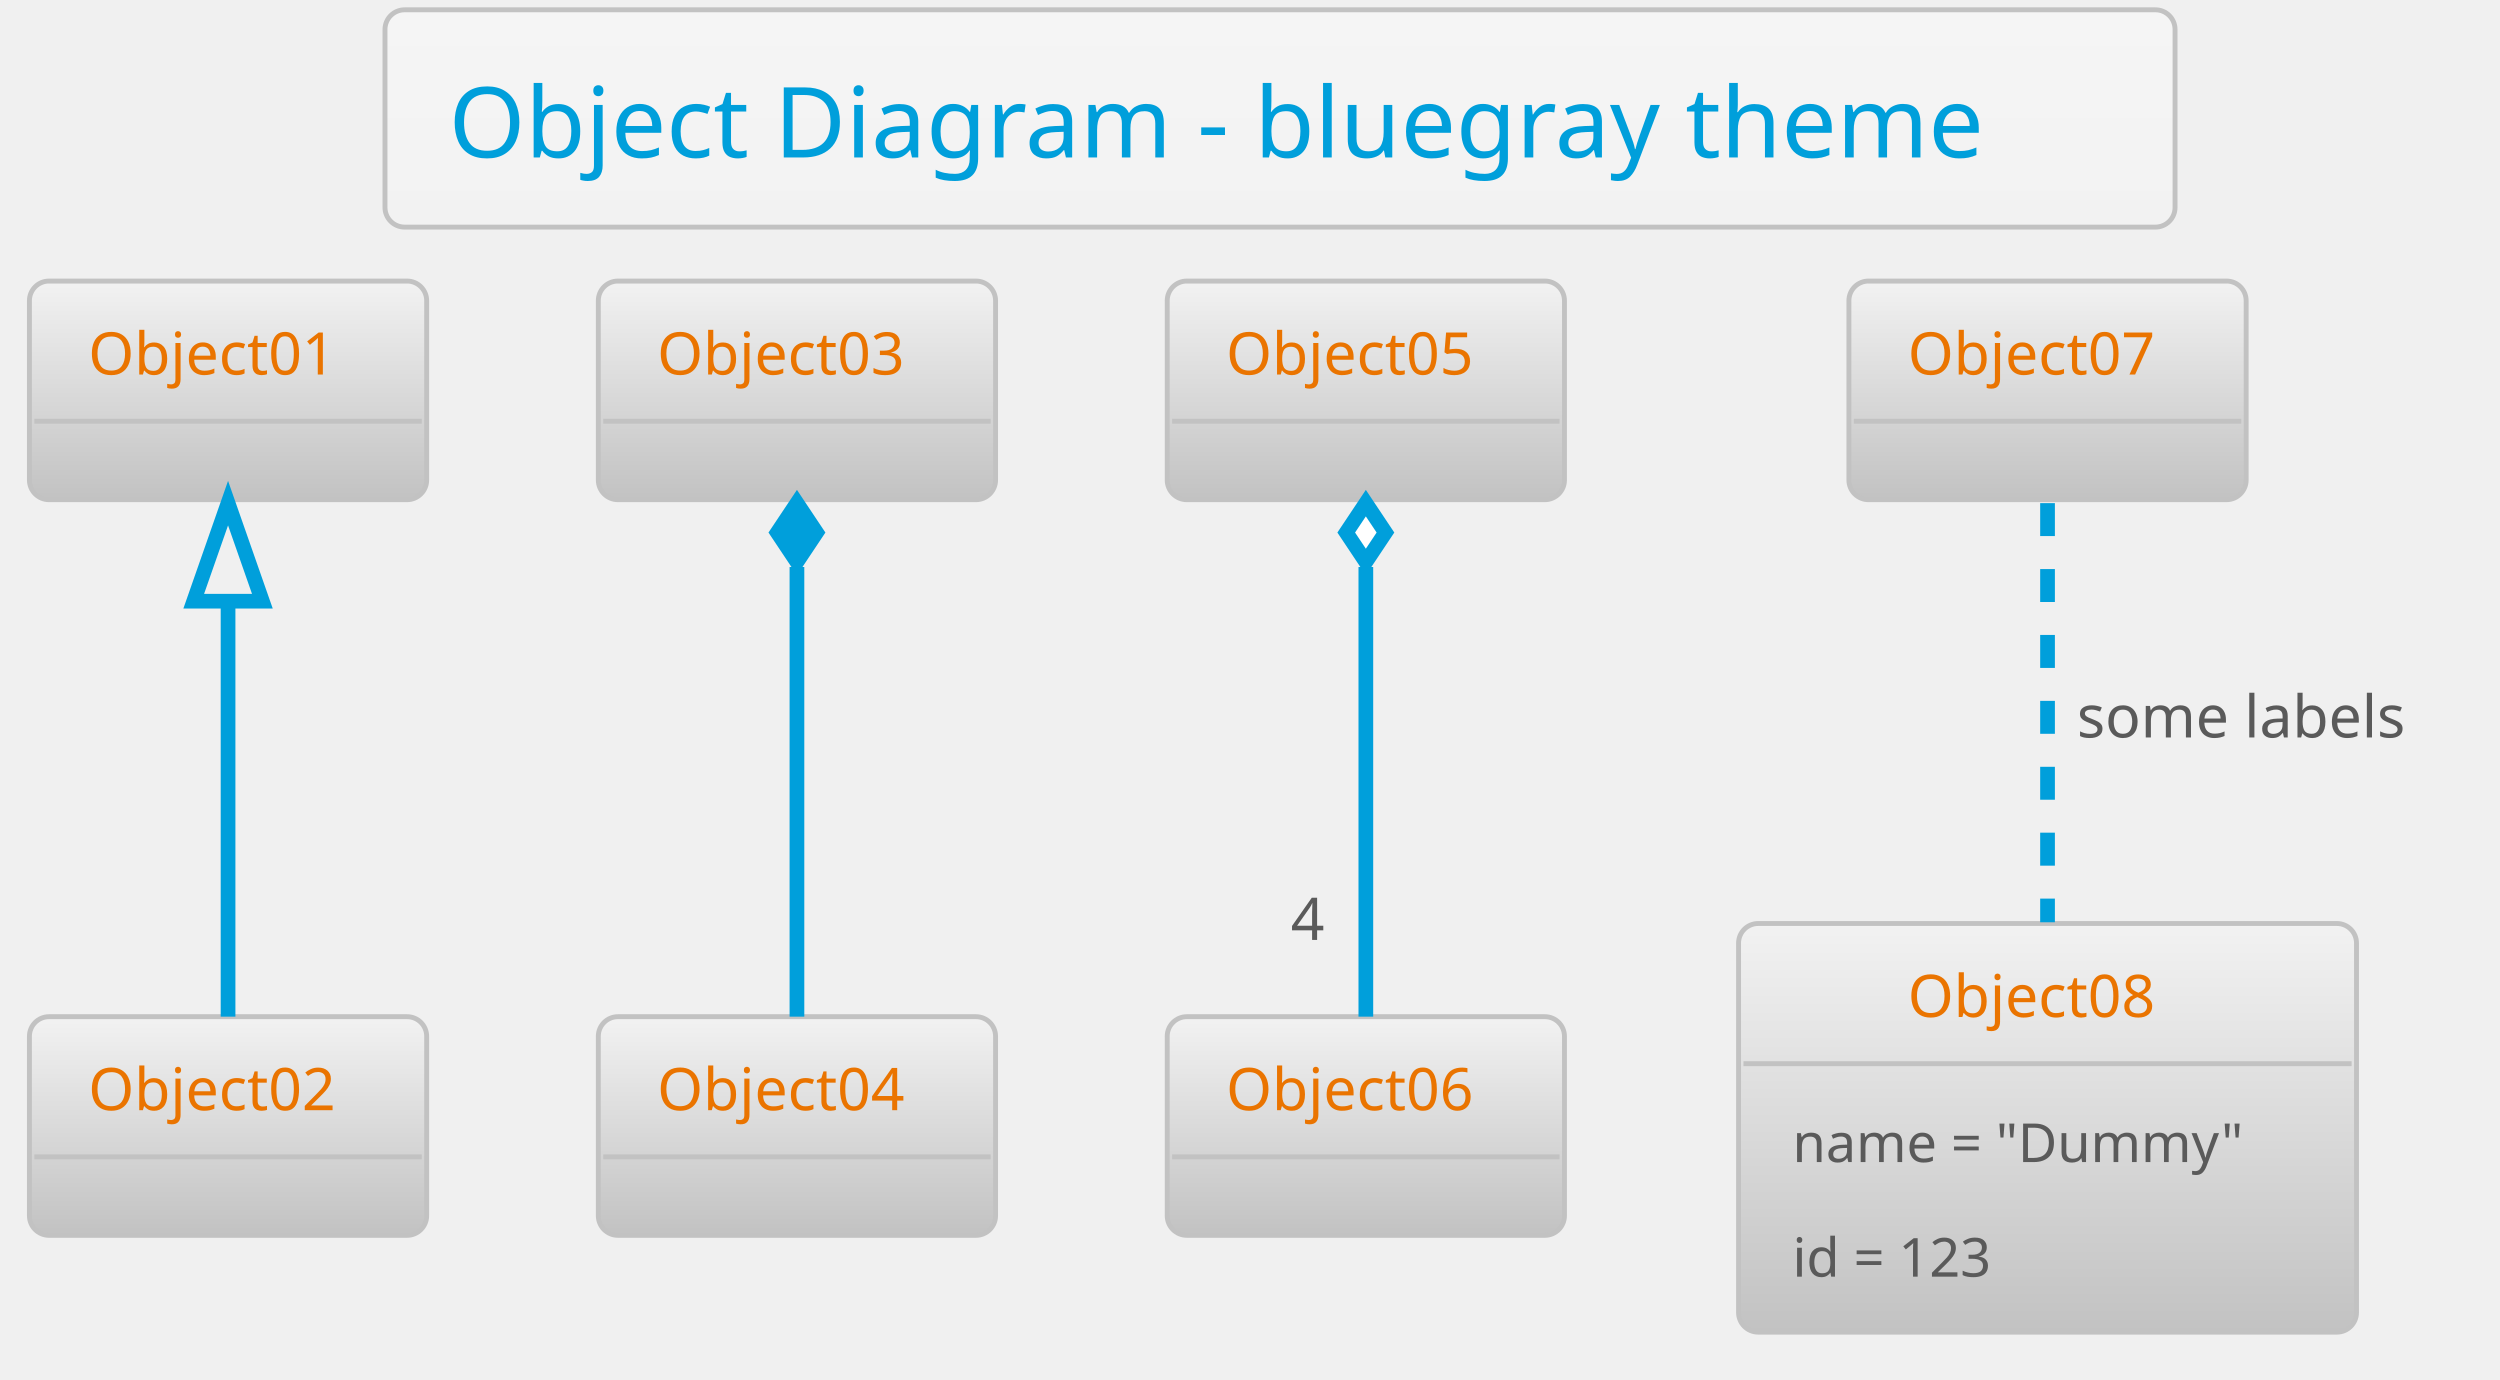
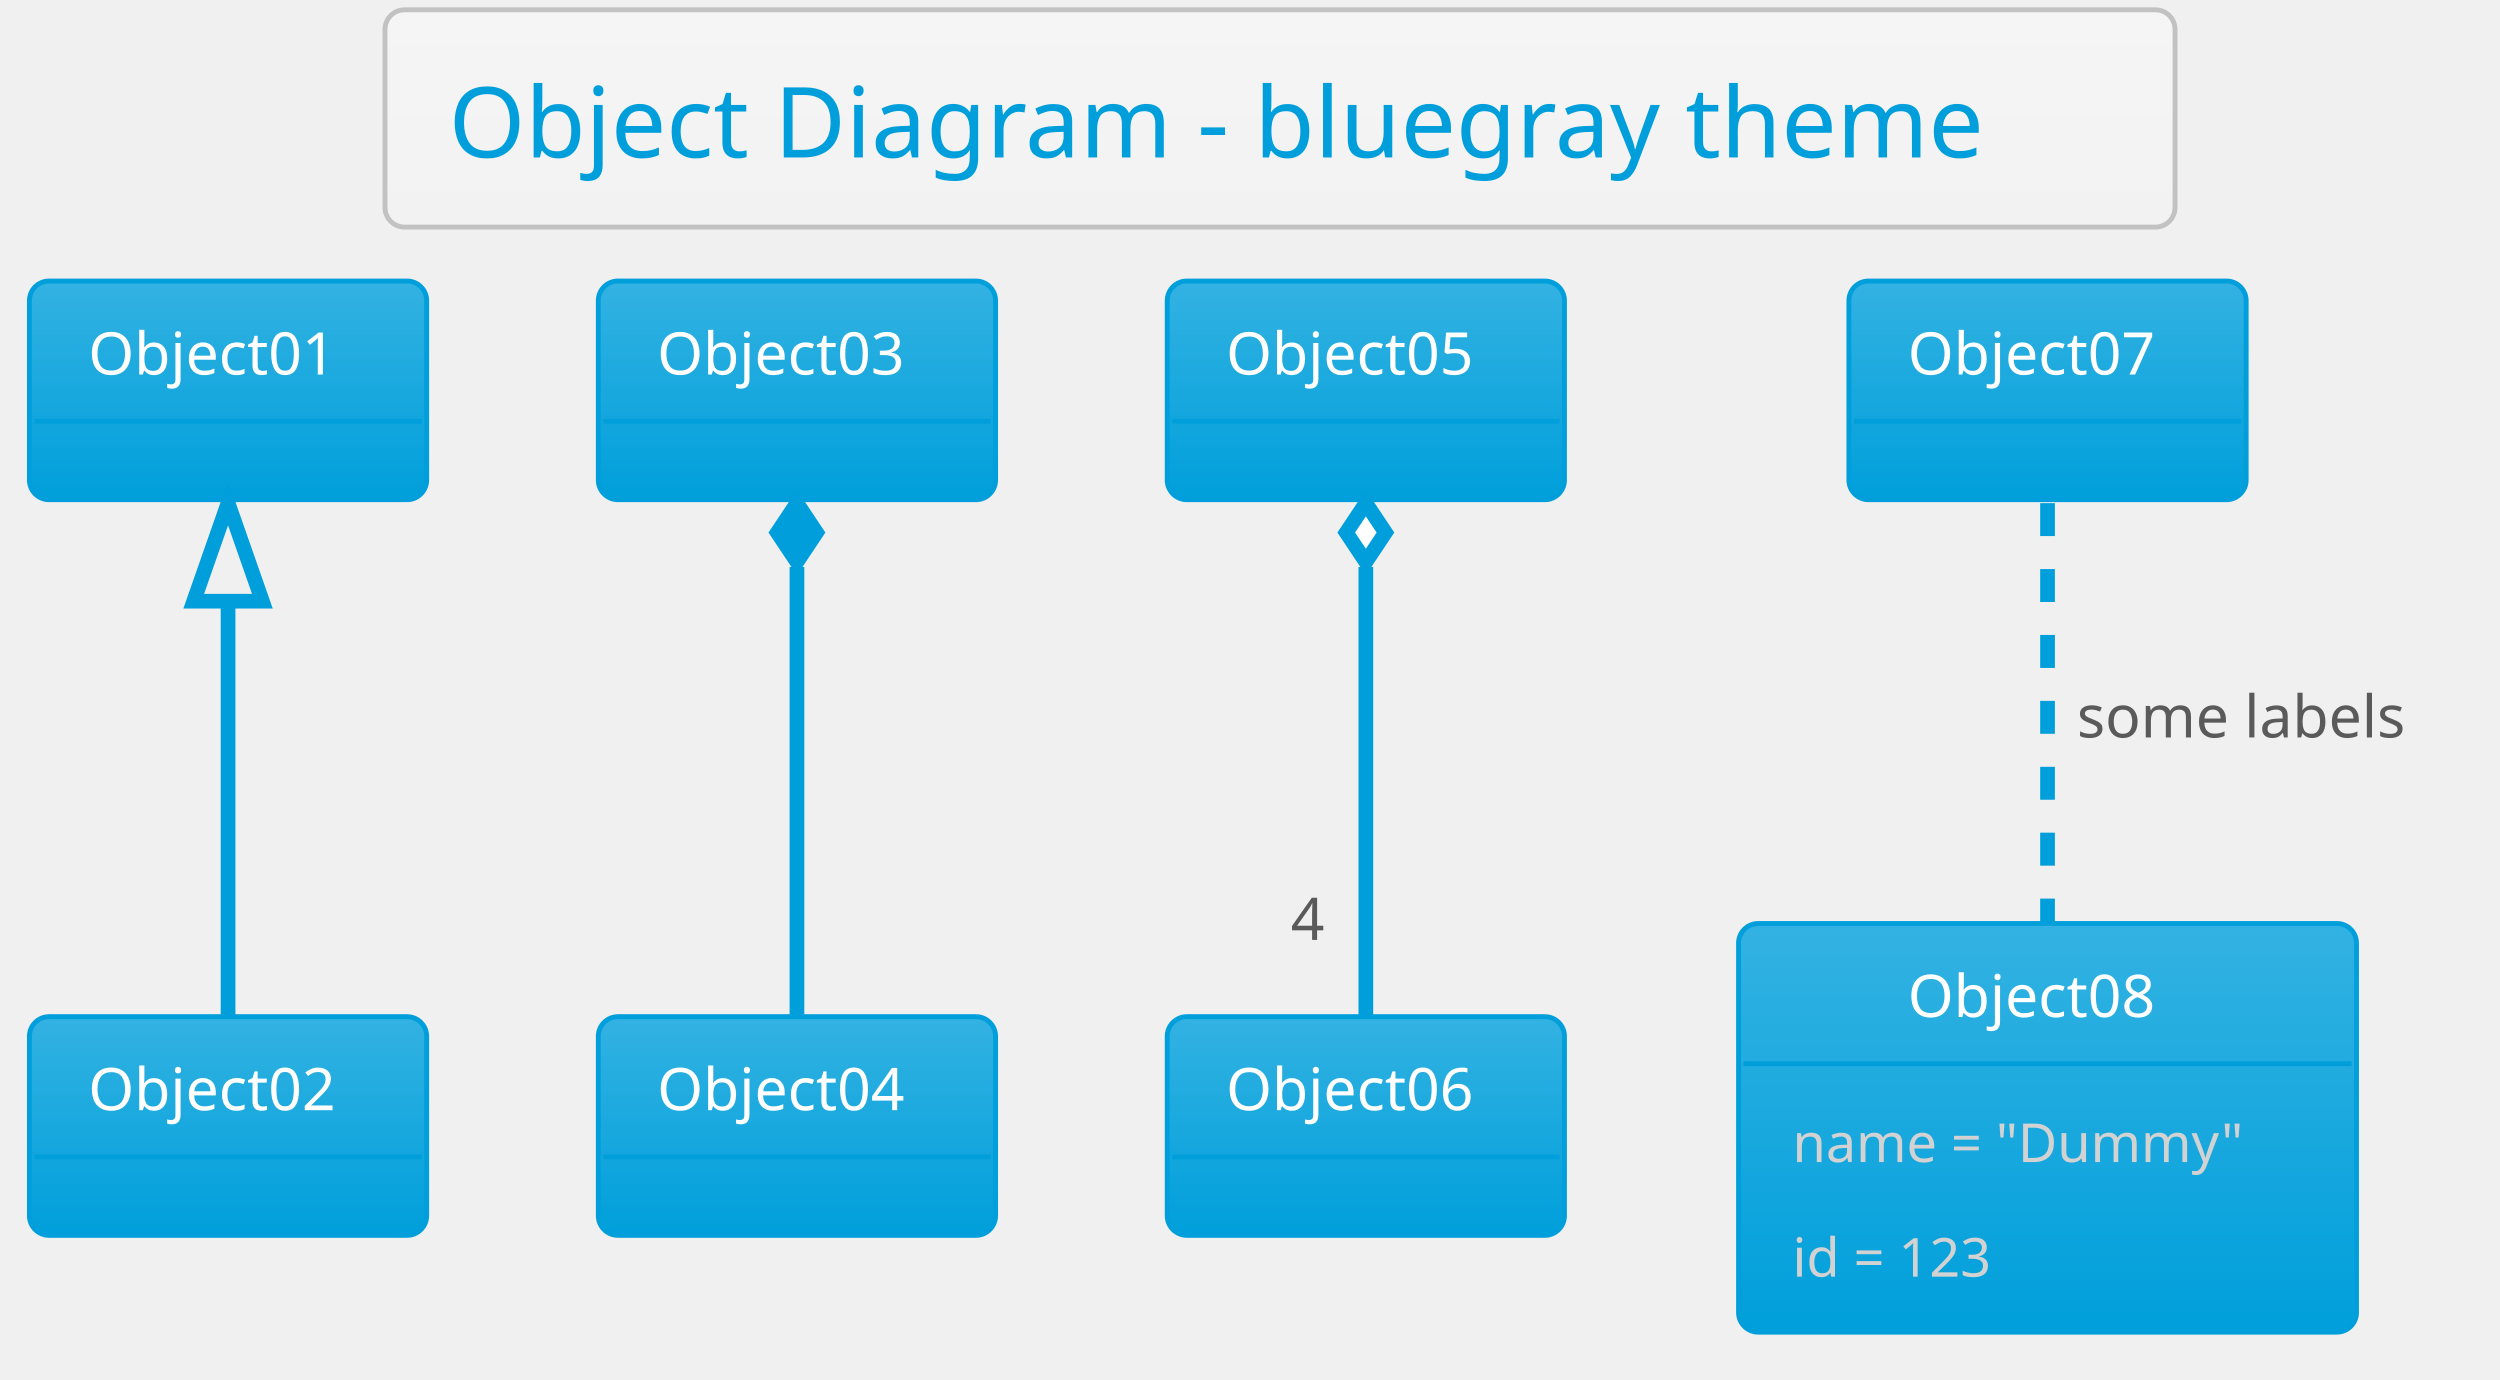
<svg xmlns="http://www.w3.org/2000/svg" contentScriptType="application/ecmascript" contentStyleType="text/css" height="293.75px" preserveAspectRatio="none" style="width:531px;height:293px;" version="1.1" viewBox="0 0 531 293" width="531.25px" zoomAndPan="magnify">
  <defs>
-     <linearGradient id="gt87okeqlw5cl0" x1="50%" x2="50%" y1="0%" y2="100%">
+     <linearGradient id="g1rbg849zncs830" x1="50%" x2="50%" y1="0%" y2="100%">
      <stop offset="0%" stop-color="#F5F5F5" />
      <stop offset="100%" stop-color="#F2F2F2" />
    </linearGradient>
-     <linearGradient id="gt87okeqlw5cl1" x1="50%" x2="50%" y1="0%" y2="100%">
-       <stop offset="0%" stop-color="#F2F2F2" />
-       <stop offset="100%" stop-color="#C2C2C2" />
+     <linearGradient id="g1rbg849zncs831" x1="50%" x2="50%" y1="0%" y2="100%">
+       <stop offset="0%" stop-color="#33B2E2" />
+       <stop offset="100%" stop-color="#009FDB" />
    </linearGradient>
  </defs>
  <g>
-     <rect fill="url(#gt87okeqlw5cl0)" height="46.153" rx="4.167" ry="4.167" style="stroke: #C2C2C2; stroke-width: 1.042;" width="380.208" x="81.771" y="2.083" />
+     <rect fill="url(#g1rbg849zncs830)" height="46.153" rx="4.167" ry="4.167" style="stroke: #C2C2C2; stroke-width: 1.042;" width="380.208" x="81.771" y="2.083" />
    <text fill="#009FDB" font-family="Verdana" font-size="20.833" lengthAdjust="spacingAndGlyphs" textLength="353.125" x="95.312" y="33.445">Object Diagram - bluegray theme</text>
-     <rect fill="url(#gt87okeqlw5cl1)" height="46.442" rx="4.167" ry="4.167" style="stroke: #C2C2C2; stroke-width: 1.042;" width="84.375" x="6.25" y="59.694" />
-     <text fill="#EA7400" font-family="Verdana" font-size="12.5" lengthAdjust="spacingAndGlyphs" textLength="59.375" x="18.75" y="79.553">Object01</text>
-     <line style="stroke: #C2C2C2; stroke-width: 1.042;" x1="7.292" x2="89.583" y1="89.469" y2="89.469" />
-     <rect fill="url(#gt87okeqlw5cl1)" height="46.442" rx="4.167" ry="4.167" style="stroke: #C2C2C2; stroke-width: 1.042;" width="84.375" x="6.25" y="215.944" />
-     <text fill="#EA7400" font-family="Verdana" font-size="12.5" lengthAdjust="spacingAndGlyphs" textLength="59.375" x="18.75" y="235.803">Object02</text>
-     <line style="stroke: #C2C2C2; stroke-width: 1.042;" x1="7.292" x2="89.583" y1="245.719" y2="245.719" />
-     <rect fill="url(#gt87okeqlw5cl1)" height="46.442" rx="4.167" ry="4.167" style="stroke: #C2C2C2; stroke-width: 1.042;" width="84.375" x="127.083" y="59.694" />
-     <text fill="#EA7400" font-family="Verdana" font-size="12.5" lengthAdjust="spacingAndGlyphs" textLength="59.375" x="139.583" y="79.553">Object03</text>
-     <line style="stroke: #C2C2C2; stroke-width: 1.042;" x1="128.125" x2="210.417" y1="89.469" y2="89.469" />
-     <rect fill="url(#gt87okeqlw5cl1)" height="46.442" rx="4.167" ry="4.167" style="stroke: #C2C2C2; stroke-width: 1.042;" width="84.375" x="127.083" y="215.944" />
-     <text fill="#EA7400" font-family="Verdana" font-size="12.5" lengthAdjust="spacingAndGlyphs" textLength="59.375" x="139.583" y="235.803">Object04</text>
-     <line style="stroke: #C2C2C2; stroke-width: 1.042;" x1="128.125" x2="210.417" y1="245.719" y2="245.719" />
-     <rect fill="url(#gt87okeqlw5cl1)" height="46.442" rx="4.167" ry="4.167" style="stroke: #C2C2C2; stroke-width: 1.042;" width="84.375" x="247.917" y="59.694" />
-     <text fill="#EA7400" font-family="Verdana" font-size="12.5" lengthAdjust="spacingAndGlyphs" textLength="59.375" x="260.417" y="79.553">Object05</text>
-     <line style="stroke: #C2C2C2; stroke-width: 1.042;" x1="248.958" x2="331.25" y1="89.469" y2="89.469" />
-     <rect fill="url(#gt87okeqlw5cl1)" height="46.442" rx="4.167" ry="4.167" style="stroke: #C2C2C2; stroke-width: 1.042;" width="84.375" x="247.917" y="215.944" />
-     <text fill="#EA7400" font-family="Verdana" font-size="12.5" lengthAdjust="spacingAndGlyphs" textLength="59.375" x="260.417" y="235.803">Object06</text>
-     <line style="stroke: #C2C2C2; stroke-width: 1.042;" x1="248.958" x2="331.25" y1="245.719" y2="245.719" />
-     <rect fill="url(#gt87okeqlw5cl1)" height="46.442" rx="4.167" ry="4.167" style="stroke: #C2C2C2; stroke-width: 1.042;" width="84.375" x="392.708" y="59.694" />
-     <text fill="#EA7400" font-family="Verdana" font-size="12.5" lengthAdjust="spacingAndGlyphs" textLength="59.375" x="405.208" y="79.553">Object07</text>
-     <line style="stroke: #C2C2C2; stroke-width: 1.042;" x1="393.75" x2="476.042" y1="89.469" y2="89.469" />
-     <rect fill="url(#gt87okeqlw5cl1)" height="86.793" rx="4.167" ry="4.167" style="stroke: #C2C2C2; stroke-width: 1.042;" width="131.25" x="369.271" y="196.153" />
-     <text fill="#EA7400" font-family="Verdana" font-size="12.5" lengthAdjust="spacingAndGlyphs" textLength="59.375" x="405.208" y="216.012">Object08</text>
-     <line style="stroke: #C2C2C2; stroke-width: 1.042;" x1="370.312" x2="499.479" y1="225.928" y2="225.928" />
-     <text fill="#5A5A5A" font-family="Verdana" font-size="11.458" lengthAdjust="spacingAndGlyphs" textLength="108.333" x="380.729" y="246.823">name = "Dummy"</text>
-     <text fill="#5A5A5A" font-family="Verdana" font-size="11.458" lengthAdjust="spacingAndGlyphs" textLength="50" x="380.729" y="271.165">id = 123</text>
+     <rect fill="url(#g1rbg849zncs831)" height="46.442" rx="4.167" ry="4.167" style="stroke: #009FDB; stroke-width: 1.042;" width="84.375" x="6.25" y="59.694" />
+     <text fill="#FFFFFF" font-family="Verdana" font-size="12.5" lengthAdjust="spacingAndGlyphs" textLength="59.375" x="18.75" y="79.553">Object01</text>
+     <line style="stroke: #009FDB; stroke-width: 1.042;" x1="7.292" x2="89.583" y1="89.469" y2="89.469" />
+     <rect fill="url(#g1rbg849zncs831)" height="46.442" rx="4.167" ry="4.167" style="stroke: #009FDB; stroke-width: 1.042;" width="84.375" x="6.25" y="215.944" />
+     <text fill="#FFFFFF" font-family="Verdana" font-size="12.5" lengthAdjust="spacingAndGlyphs" textLength="59.375" x="18.75" y="235.803">Object02</text>
+     <line style="stroke: #009FDB; stroke-width: 1.042;" x1="7.292" x2="89.583" y1="245.719" y2="245.719" />
+     <rect fill="url(#g1rbg849zncs831)" height="46.442" rx="4.167" ry="4.167" style="stroke: #009FDB; stroke-width: 1.042;" width="84.375" x="127.083" y="59.694" />
+     <text fill="#FFFFFF" font-family="Verdana" font-size="12.5" lengthAdjust="spacingAndGlyphs" textLength="59.375" x="139.583" y="79.553">Object03</text>
+     <line style="stroke: #009FDB; stroke-width: 1.042;" x1="128.125" x2="210.417" y1="89.469" y2="89.469" />
+     <rect fill="url(#g1rbg849zncs831)" height="46.442" rx="4.167" ry="4.167" style="stroke: #009FDB; stroke-width: 1.042;" width="84.375" x="127.083" y="215.944" />
+     <text fill="#FFFFFF" font-family="Verdana" font-size="12.5" lengthAdjust="spacingAndGlyphs" textLength="59.375" x="139.583" y="235.803">Object04</text>
+     <line style="stroke: #009FDB; stroke-width: 1.042;" x1="128.125" x2="210.417" y1="245.719" y2="245.719" />
+     <rect fill="url(#g1rbg849zncs831)" height="46.442" rx="4.167" ry="4.167" style="stroke: #009FDB; stroke-width: 1.042;" width="84.375" x="247.917" y="59.694" />
+     <text fill="#FFFFFF" font-family="Verdana" font-size="12.5" lengthAdjust="spacingAndGlyphs" textLength="59.375" x="260.417" y="79.553">Object05</text>
+     <line style="stroke: #009FDB; stroke-width: 1.042;" x1="248.958" x2="331.25" y1="89.469" y2="89.469" />
+     <rect fill="url(#g1rbg849zncs831)" height="46.442" rx="4.167" ry="4.167" style="stroke: #009FDB; stroke-width: 1.042;" width="84.375" x="247.917" y="215.944" />
+     <text fill="#FFFFFF" font-family="Verdana" font-size="12.5" lengthAdjust="spacingAndGlyphs" textLength="59.375" x="260.417" y="235.803">Object06</text>
+     <line style="stroke: #009FDB; stroke-width: 1.042;" x1="248.958" x2="331.25" y1="245.719" y2="245.719" />
+     <rect fill="url(#g1rbg849zncs831)" height="46.442" rx="4.167" ry="4.167" style="stroke: #009FDB; stroke-width: 1.042;" width="84.375" x="392.708" y="59.694" />
+     <text fill="#FFFFFF" font-family="Verdana" font-size="12.5" lengthAdjust="spacingAndGlyphs" textLength="59.375" x="405.208" y="79.553">Object07</text>
+     <line style="stroke: #009FDB; stroke-width: 1.042;" x1="393.75" x2="476.042" y1="89.469" y2="89.469" />
+     <rect fill="url(#g1rbg849zncs831)" height="86.793" rx="4.167" ry="4.167" style="stroke: #009FDB; stroke-width: 1.042;" width="131.25" x="369.271" y="196.153" />
+     <text fill="#FFFFFF" font-family="Verdana" font-size="12.5" lengthAdjust="spacingAndGlyphs" textLength="59.375" x="405.208" y="216.012">Object08</text>
+     <line style="stroke: #009FDB; stroke-width: 1.042;" x1="370.312" x2="499.479" y1="225.928" y2="225.928" />
+     <text fill="#D2D2D2" font-family="Verdana" font-size="11.458" lengthAdjust="spacingAndGlyphs" textLength="108.333" x="380.729" y="246.823">name = "Dummy"</text>
+     <text fill="#D2D2D2" font-family="Verdana" font-size="11.458" lengthAdjust="spacingAndGlyphs" textLength="50" x="380.729" y="271.165">id = 123</text>
    <path d="M48.438,127.917 C48.438,156.63 48.438,192.738 48.438,215.94 " fill="none" id="Object01&lt;-Object02" style="stroke: #009FDB; stroke-width: 3.125;" />
    <polygon fill="none" points="41.146,127.696,48.438,106.863,55.729,127.696,41.146,127.696" style="stroke: #009FDB; stroke-width: 3.125;" />
    <path d="M169.271,120.431 C169.271,150.092 169.271,190.671 169.271,215.94 " fill="none" id="Object03&lt;-Object04" style="stroke: #009FDB; stroke-width: 3.125;" />
    <polygon fill="#009FDB" points="169.271,106.863,165.104,113.113,169.271,119.363,173.438,113.113,169.271,106.863" style="stroke: #009FDB; stroke-width: 3.125;" />
    <path d="M290.104,120.431 C290.104,150.092 290.104,190.671 290.104,215.94 " fill="none" id="Object05&lt;-Object06" style="stroke: #009FDB; stroke-width: 3.125;" />
    <polygon fill="#FFFFFF" points="290.104,106.863,285.938,113.113,290.104,119.363,294.271,113.113,290.104,106.863" style="stroke: #009FDB; stroke-width: 3.125;" />
    <text fill="#5A5A5A" font-family="Verdana" font-size="12.5" lengthAdjust="spacingAndGlyphs" textLength="8.333" x="274.16" y="199.638">4</text>
    <path d="M434.896,106.863 C434.896,130.426 434.896,167.093 434.896,195.89 " fill="none" id="Object07-Object08" style="stroke: #009FDB; stroke-width: 3.125; stroke-dasharray: 7.0,7.0;" />
    <text fill="#5A5A5A" font-family="Verdana" font-size="12.5" lengthAdjust="spacingAndGlyphs" textLength="78.125" x="441.146" y="156.637">some labels</text>
  </g>
</svg>
